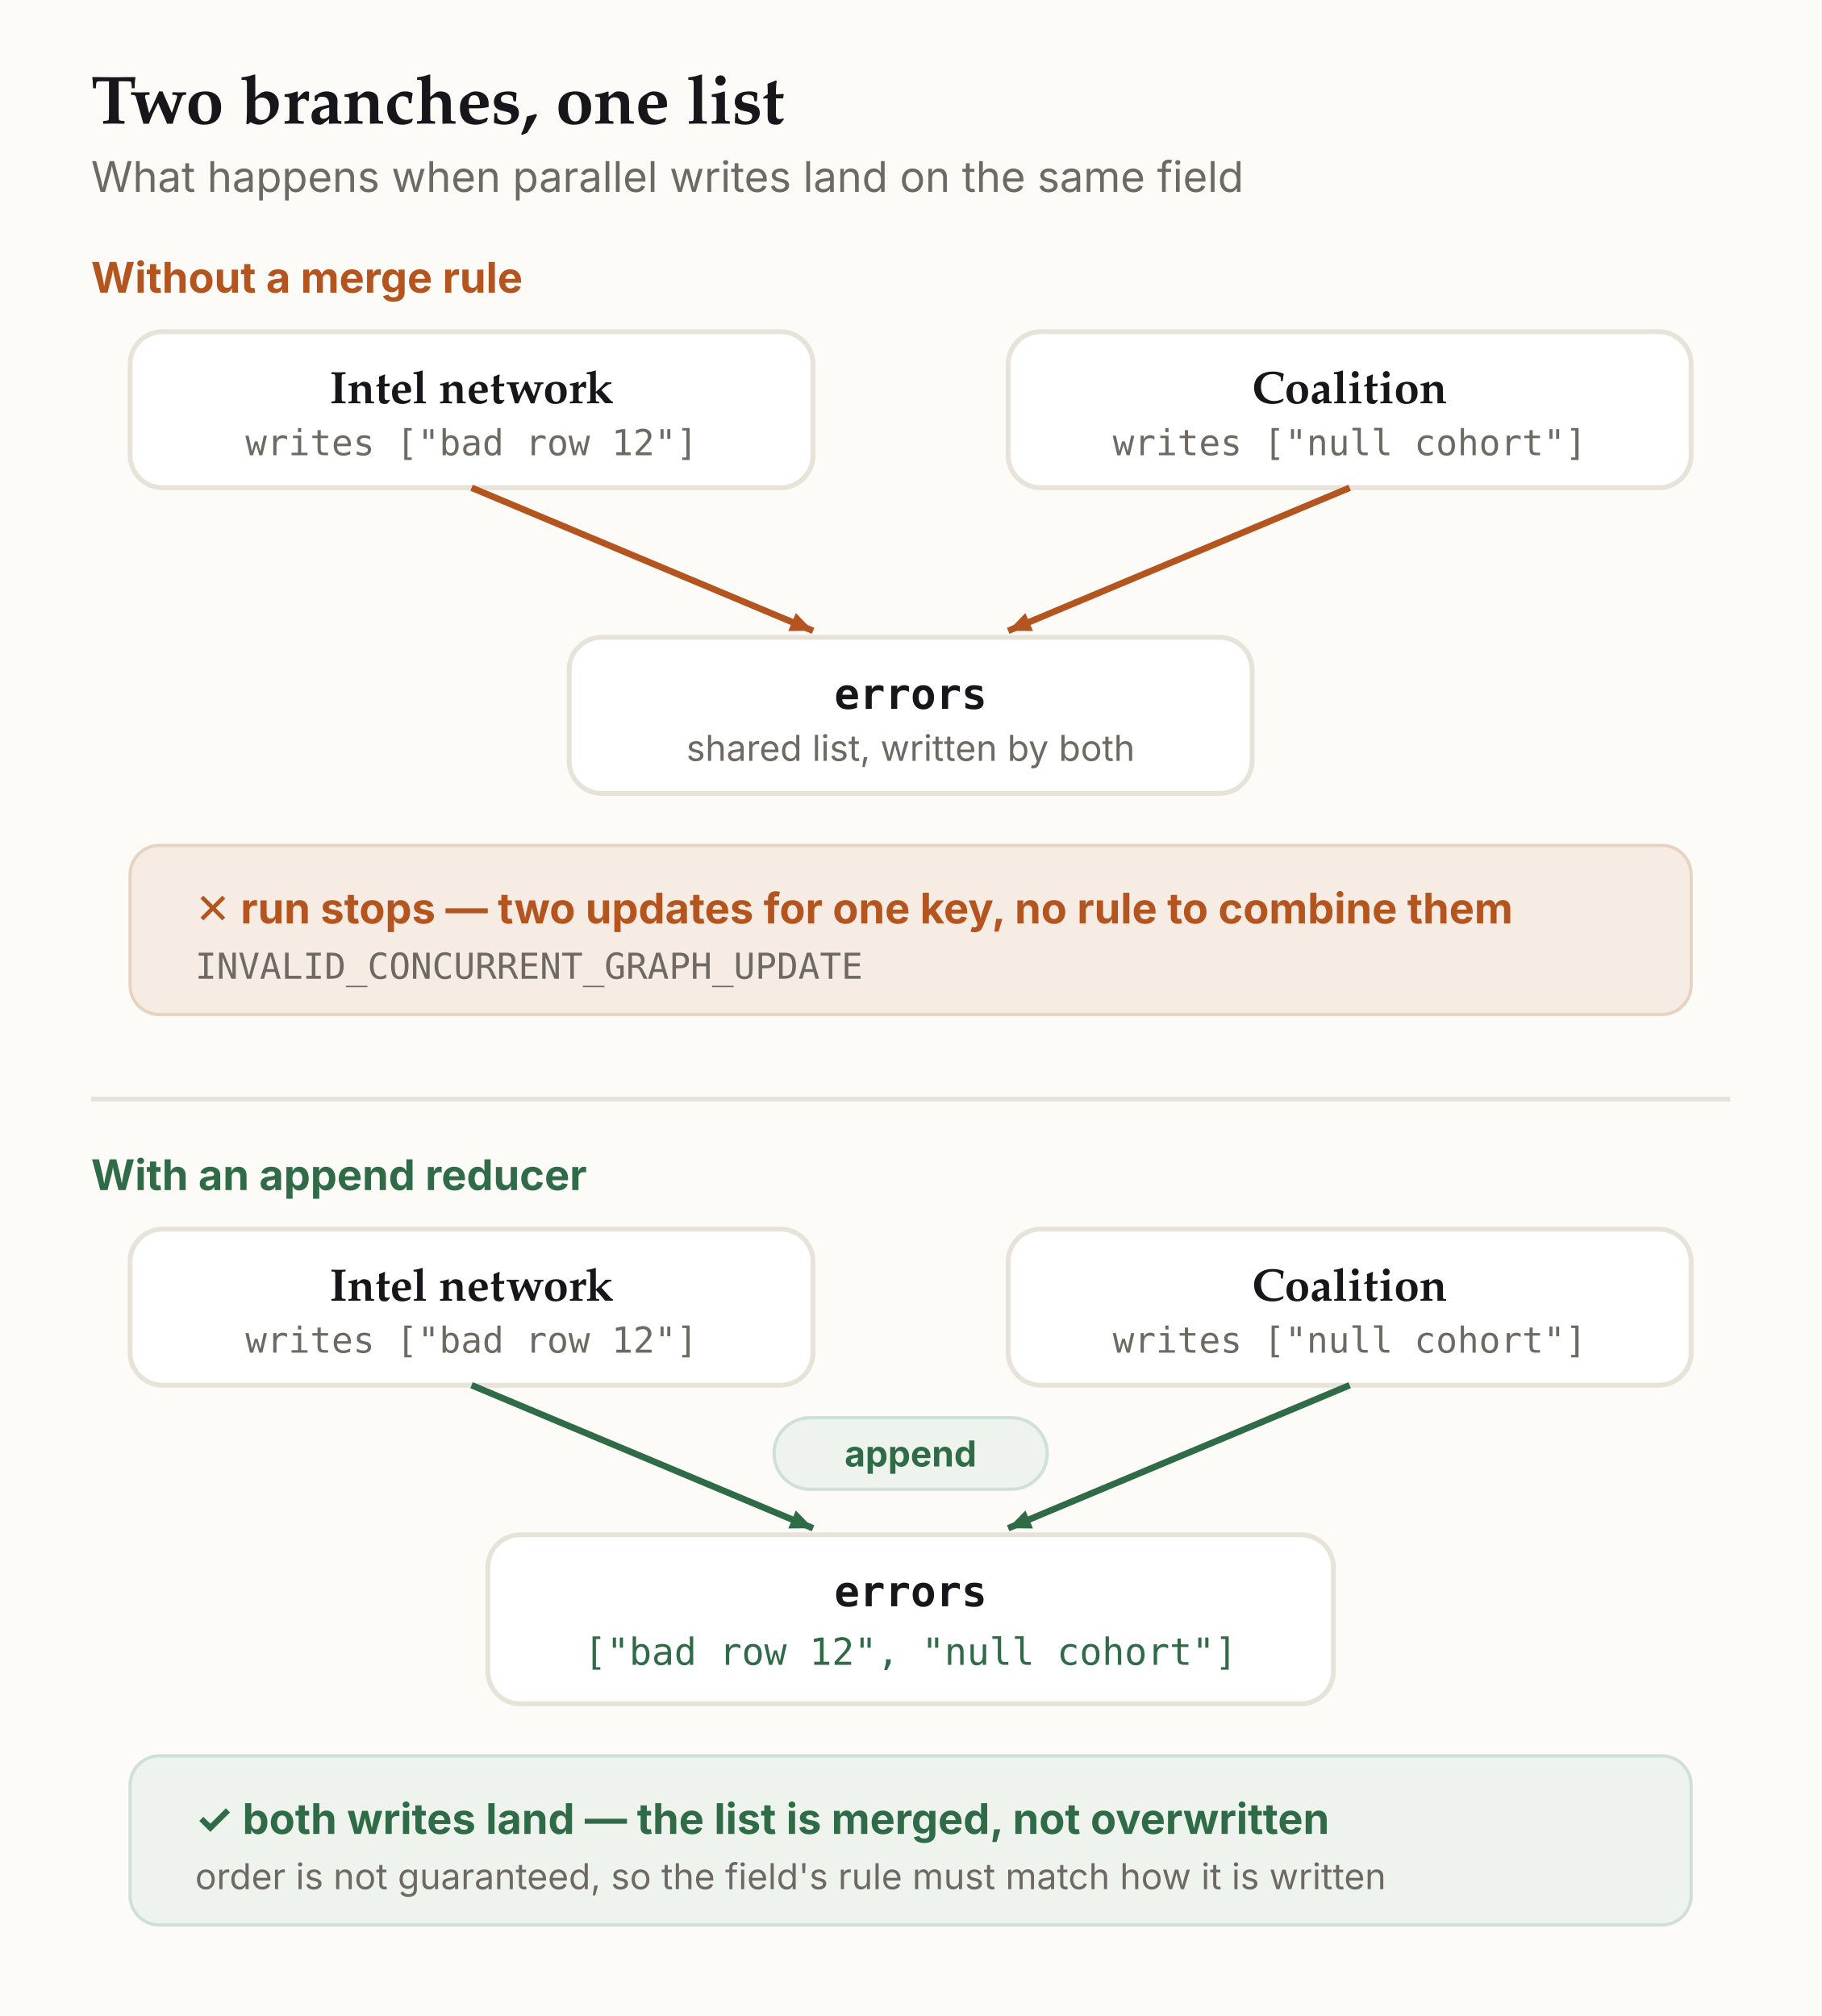
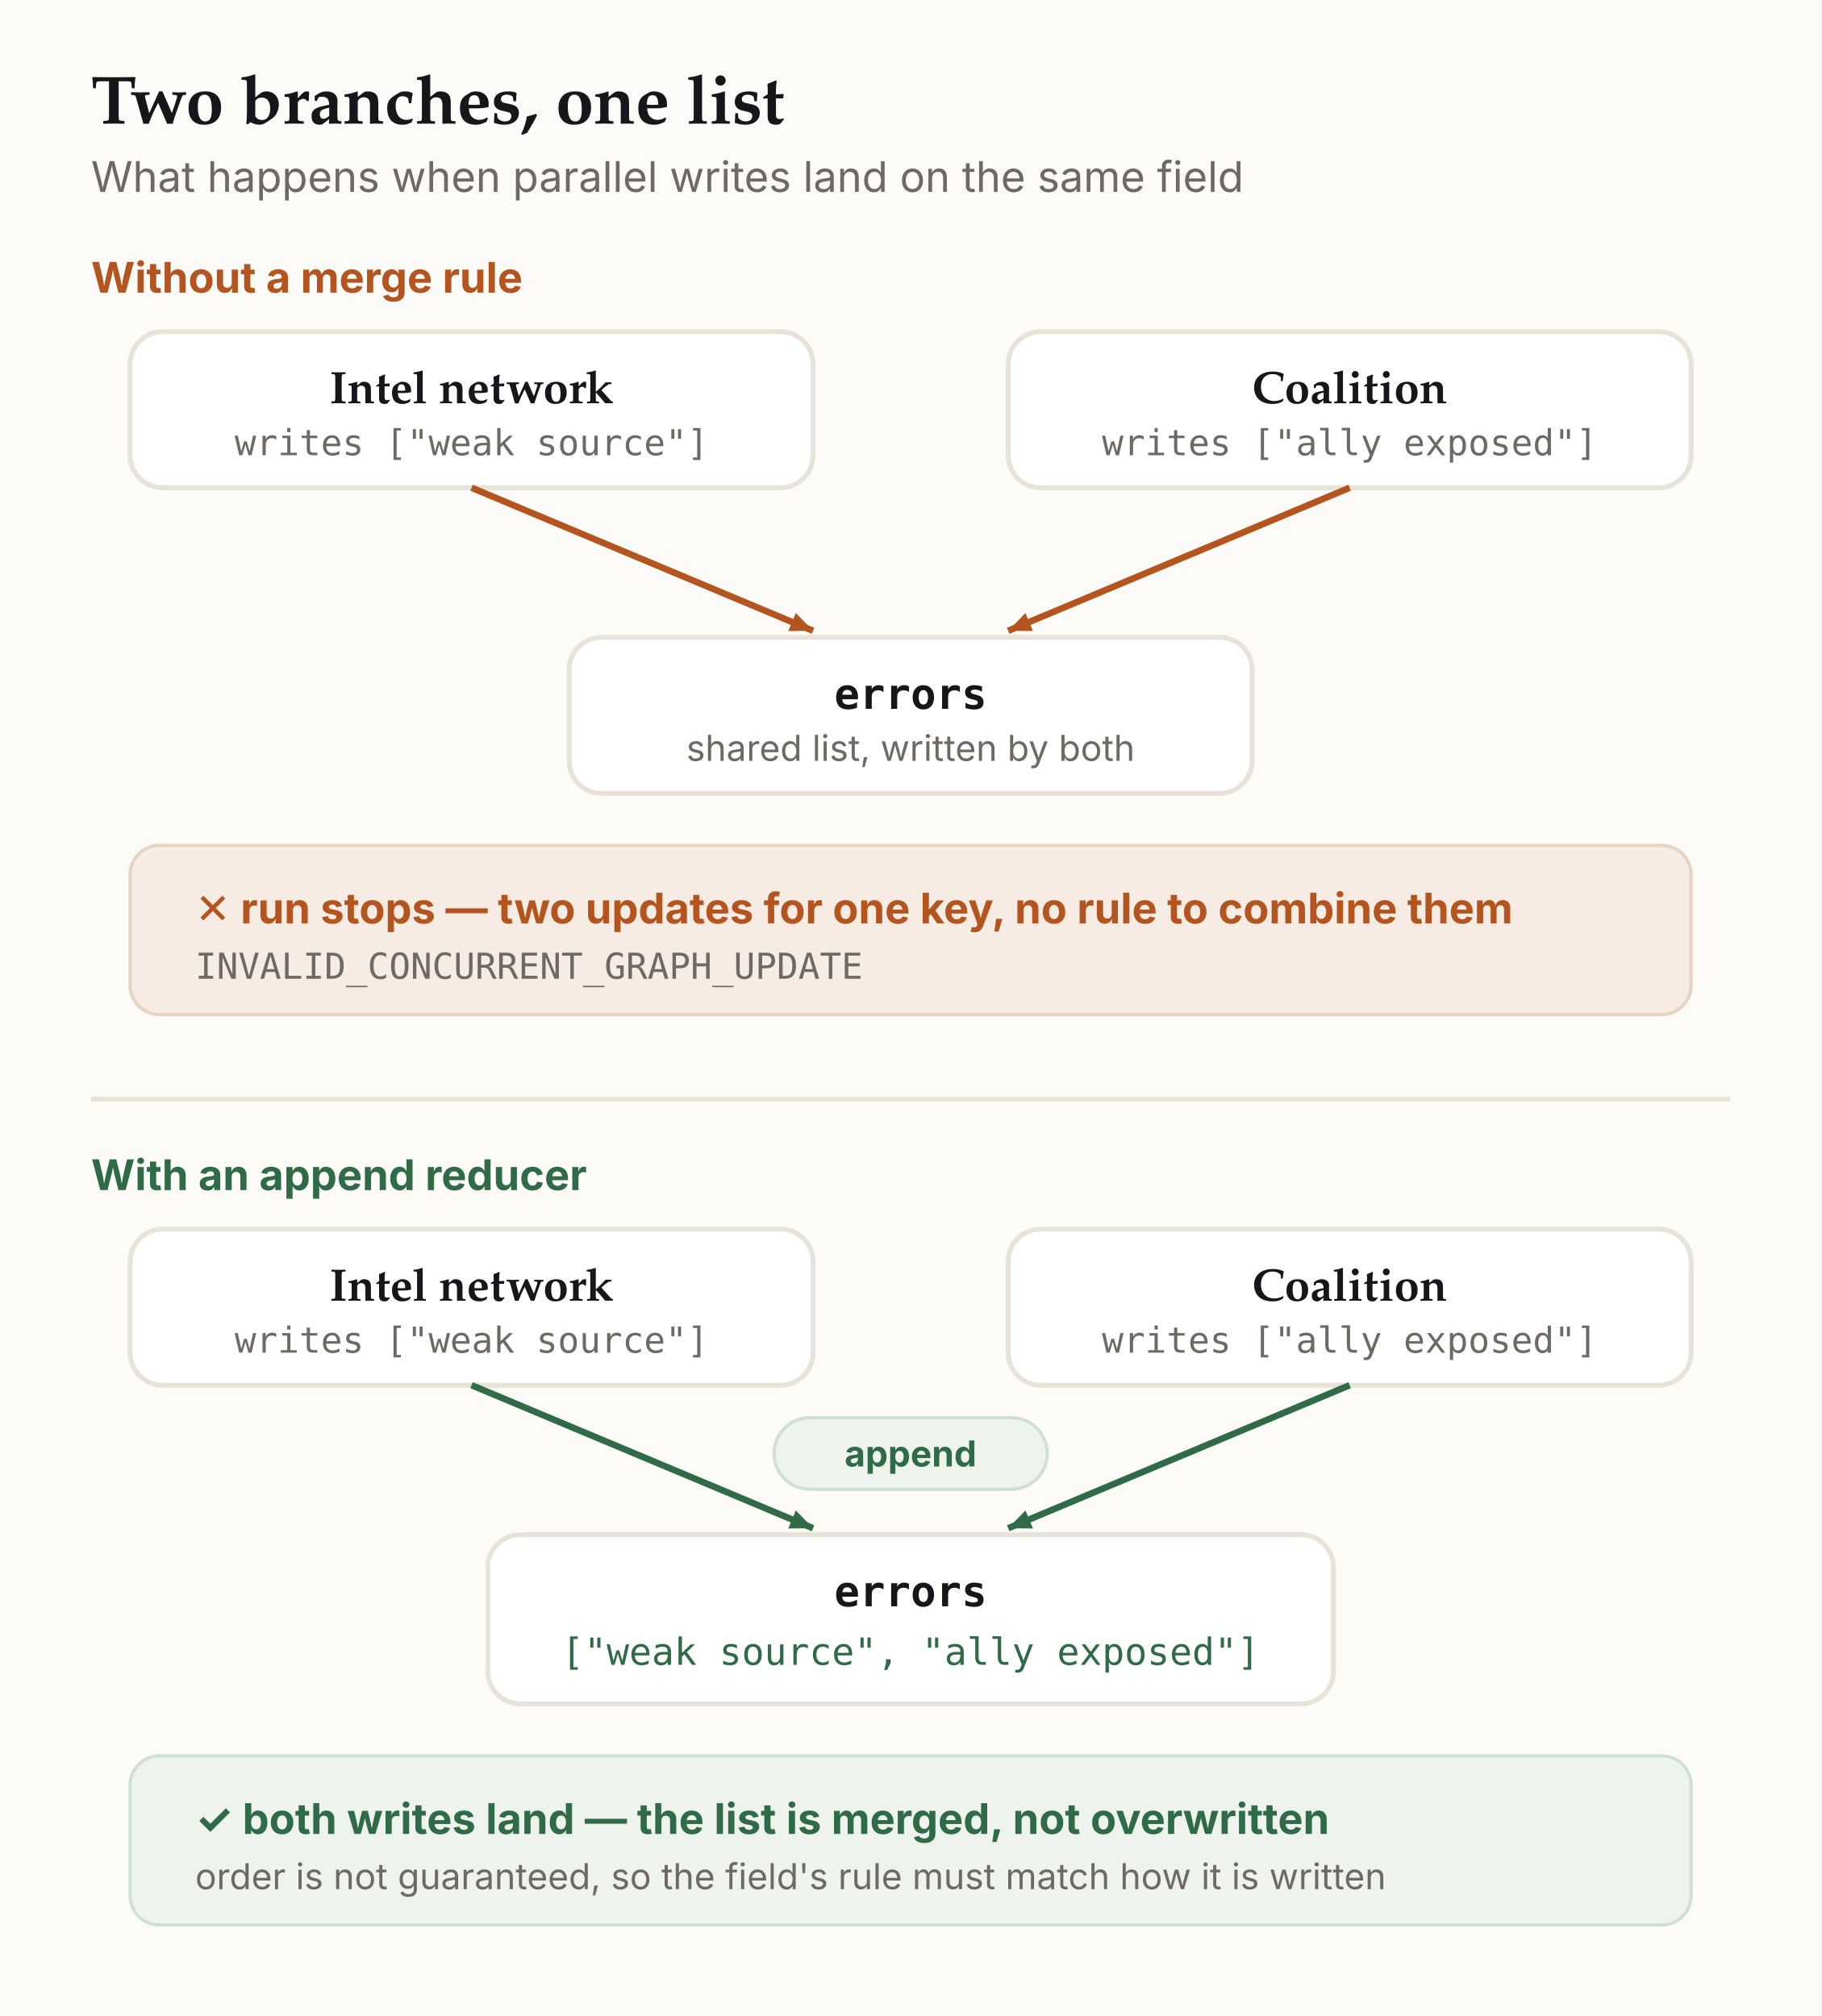
<svg xmlns="http://www.w3.org/2000/svg" viewBox="0 0 560 620" width="560" height="620" role="img" aria-labelledby="lgrTitle lgrDesc">
  <style>
    .paper { fill:#fcfbf8; }
    .card  { fill:#ffffff; stroke:#e8e3d8; stroke-width:1.5; }
    .soft  { fill:#f6ece4; stroke:#e6d3c2; stroke-width:1; }
    .grnbox{ fill:#eef3ee; stroke:#cfe0d4; stroke-width:1; }
    .h     { font-family:'Iowan Old Style', Palatino, Georgia, serif; fill:#17161b; }
    .l     { font-family:system-ui,-apple-system,'Segoe UI',sans-serif; }
    .m     { font-family:ui-monospace,'SF Mono',Menlo,monospace; }
    .ink { fill:#17161b; } .mut { fill:#6e6a63; } .acc { fill:#b4541e; } .grn { fill:#2f6b46; }
    .flow  { stroke:#b4541e; stroke-width:2; fill:none; }
    .flowg { stroke:#2f6b46; stroke-width:2; fill:none; }
    @media (prefers-reduced-motion: no-preference) {
      .flow, .flowg { stroke-dasharray:6 6; animation:march 1s linear infinite; }
      @keyframes march { to { stroke-dashoffset:-12; } }
    }
  </style>
  <defs>
    <marker id="rah" markerWidth="9" markerHeight="9" refX="7" refY="3" orient="auto" markerUnits="userSpaceOnUse">
      <path d="M0 0 L7 3 L0 6 Z" fill="#b4541e" />
    </marker>
    <marker id="rgh" markerWidth="9" markerHeight="9" refX="7" refY="3" orient="auto" markerUnits="userSpaceOnUse">
      <path d="M0 0 L7 3 L0 6 Z" fill="#2f6b46" />
    </marker>
  </defs>
  <rect class="paper" x="0" y="0" width="560" height="620" />
  <text class="h ink" x="28" y="38" font-size="21" font-weight="700">Two branches, one list</text>
  <text class="l mut" x="28" y="59" font-size="13">What happens when parallel writes land on the same field</text>
  <text class="l acc" x="28" y="90" font-size="13" font-weight="700">Without a merge rule</text>
  <rect class="card" x="40" y="102" width="210" height="48" rx="10" />
  <text class="h ink" x="145" y="124" font-size="14" font-weight="600" text-anchor="middle">Intel network</text>
-   <text class="m mut" x="145" y="140" font-size="11" text-anchor="middle">writes ["bad row 12"]</text>
+   <text class="m mut" x="145" y="140" font-size="11" text-anchor="middle">writes ["weak source"]</text>
  <rect class="card" x="310" y="102" width="210" height="48" rx="10" />
  <text class="h ink" x="415" y="124" font-size="14" font-weight="600" text-anchor="middle">Coalition</text>
-   <text class="m mut" x="415" y="140" font-size="11" text-anchor="middle">writes ["null cohort"]</text>
+   <text class="m mut" x="415" y="140" font-size="11" text-anchor="middle">writes ["ally exposed"]</text>
  <path class="flow" d="M145 150 L250 194" marker-end="url(#rah)" />
  <path class="flow" d="M415 150 L310 194" marker-end="url(#rah)" />
  <rect class="card" x="175" y="196" width="210" height="48" rx="10" />
  <text class="m ink" x="280" y="218" font-size="13" font-weight="600" text-anchor="middle">errors</text>
  <text class="l mut" x="280" y="234" font-size="11" text-anchor="middle">shared list, written by both</text>
  <rect class="soft" x="40" y="260" width="480" height="52" rx="9" stroke="#b4541e" stroke-width="1.3" />
  <text class="l acc" x="60" y="284" font-size="13" font-weight="700">✕ run stops — two updates for one key, no rule to combine them</text>
  <text class="m mut" x="60" y="301" font-size="11">INVALID_CONCURRENT_GRAPH_UPDATE</text>
  <line x1="28" y1="338" x2="532" y2="338" stroke="#e8e3d8" stroke-width="1.5" />
  <text class="l grn" x="28" y="366" font-size="13" font-weight="700">With an append reducer</text>
  <rect class="card" x="40" y="378" width="210" height="48" rx="10" />
  <text class="h ink" x="145" y="400" font-size="14" font-weight="600" text-anchor="middle">Intel network</text>
-   <text class="m mut" x="145" y="416" font-size="11" text-anchor="middle">writes ["bad row 12"]</text>
+   <text class="m mut" x="145" y="416" font-size="11" text-anchor="middle">writes ["weak source"]</text>
  <rect class="card" x="310" y="378" width="210" height="48" rx="10" />
  <text class="h ink" x="415" y="400" font-size="14" font-weight="600" text-anchor="middle">Coalition</text>
-   <text class="m mut" x="415" y="416" font-size="11" text-anchor="middle">writes ["null cohort"]</text>
+   <text class="m mut" x="415" y="416" font-size="11" text-anchor="middle">writes ["ally exposed"]</text>
  <path class="flowg" d="M145 426 L250 470" marker-end="url(#rgh)" />
  <path class="flowg" d="M415 426 L310 470" marker-end="url(#rgh)" />
  <rect class="grnbox" x="238" y="436" width="84" height="22" rx="11" />
  <text class="l grn" x="280" y="451" font-size="11" font-weight="700" text-anchor="middle">append</text>
  <rect class="card" x="150" y="472" width="260" height="52" rx="10" />
  <text class="m ink" x="280" y="494" font-size="13" font-weight="600" text-anchor="middle">errors</text>
-   <text class="m grn" x="280" y="512" font-size="11.5" text-anchor="middle">["bad row 12", "null cohort"]</text>
+   <text class="m grn" x="280" y="512" font-size="11.5" text-anchor="middle">["weak source", "ally exposed"]</text>
  <rect class="grnbox" x="40" y="540" width="480" height="52" rx="9" />
  <text class="l grn" x="60" y="564" font-size="13" font-weight="700">✓ both writes land — the list is merged, not overwritten</text>
  <text class="l mut" x="60" y="581" font-size="11">order is not guaranteed, so the field's rule must match how it is written</text>
</svg>
